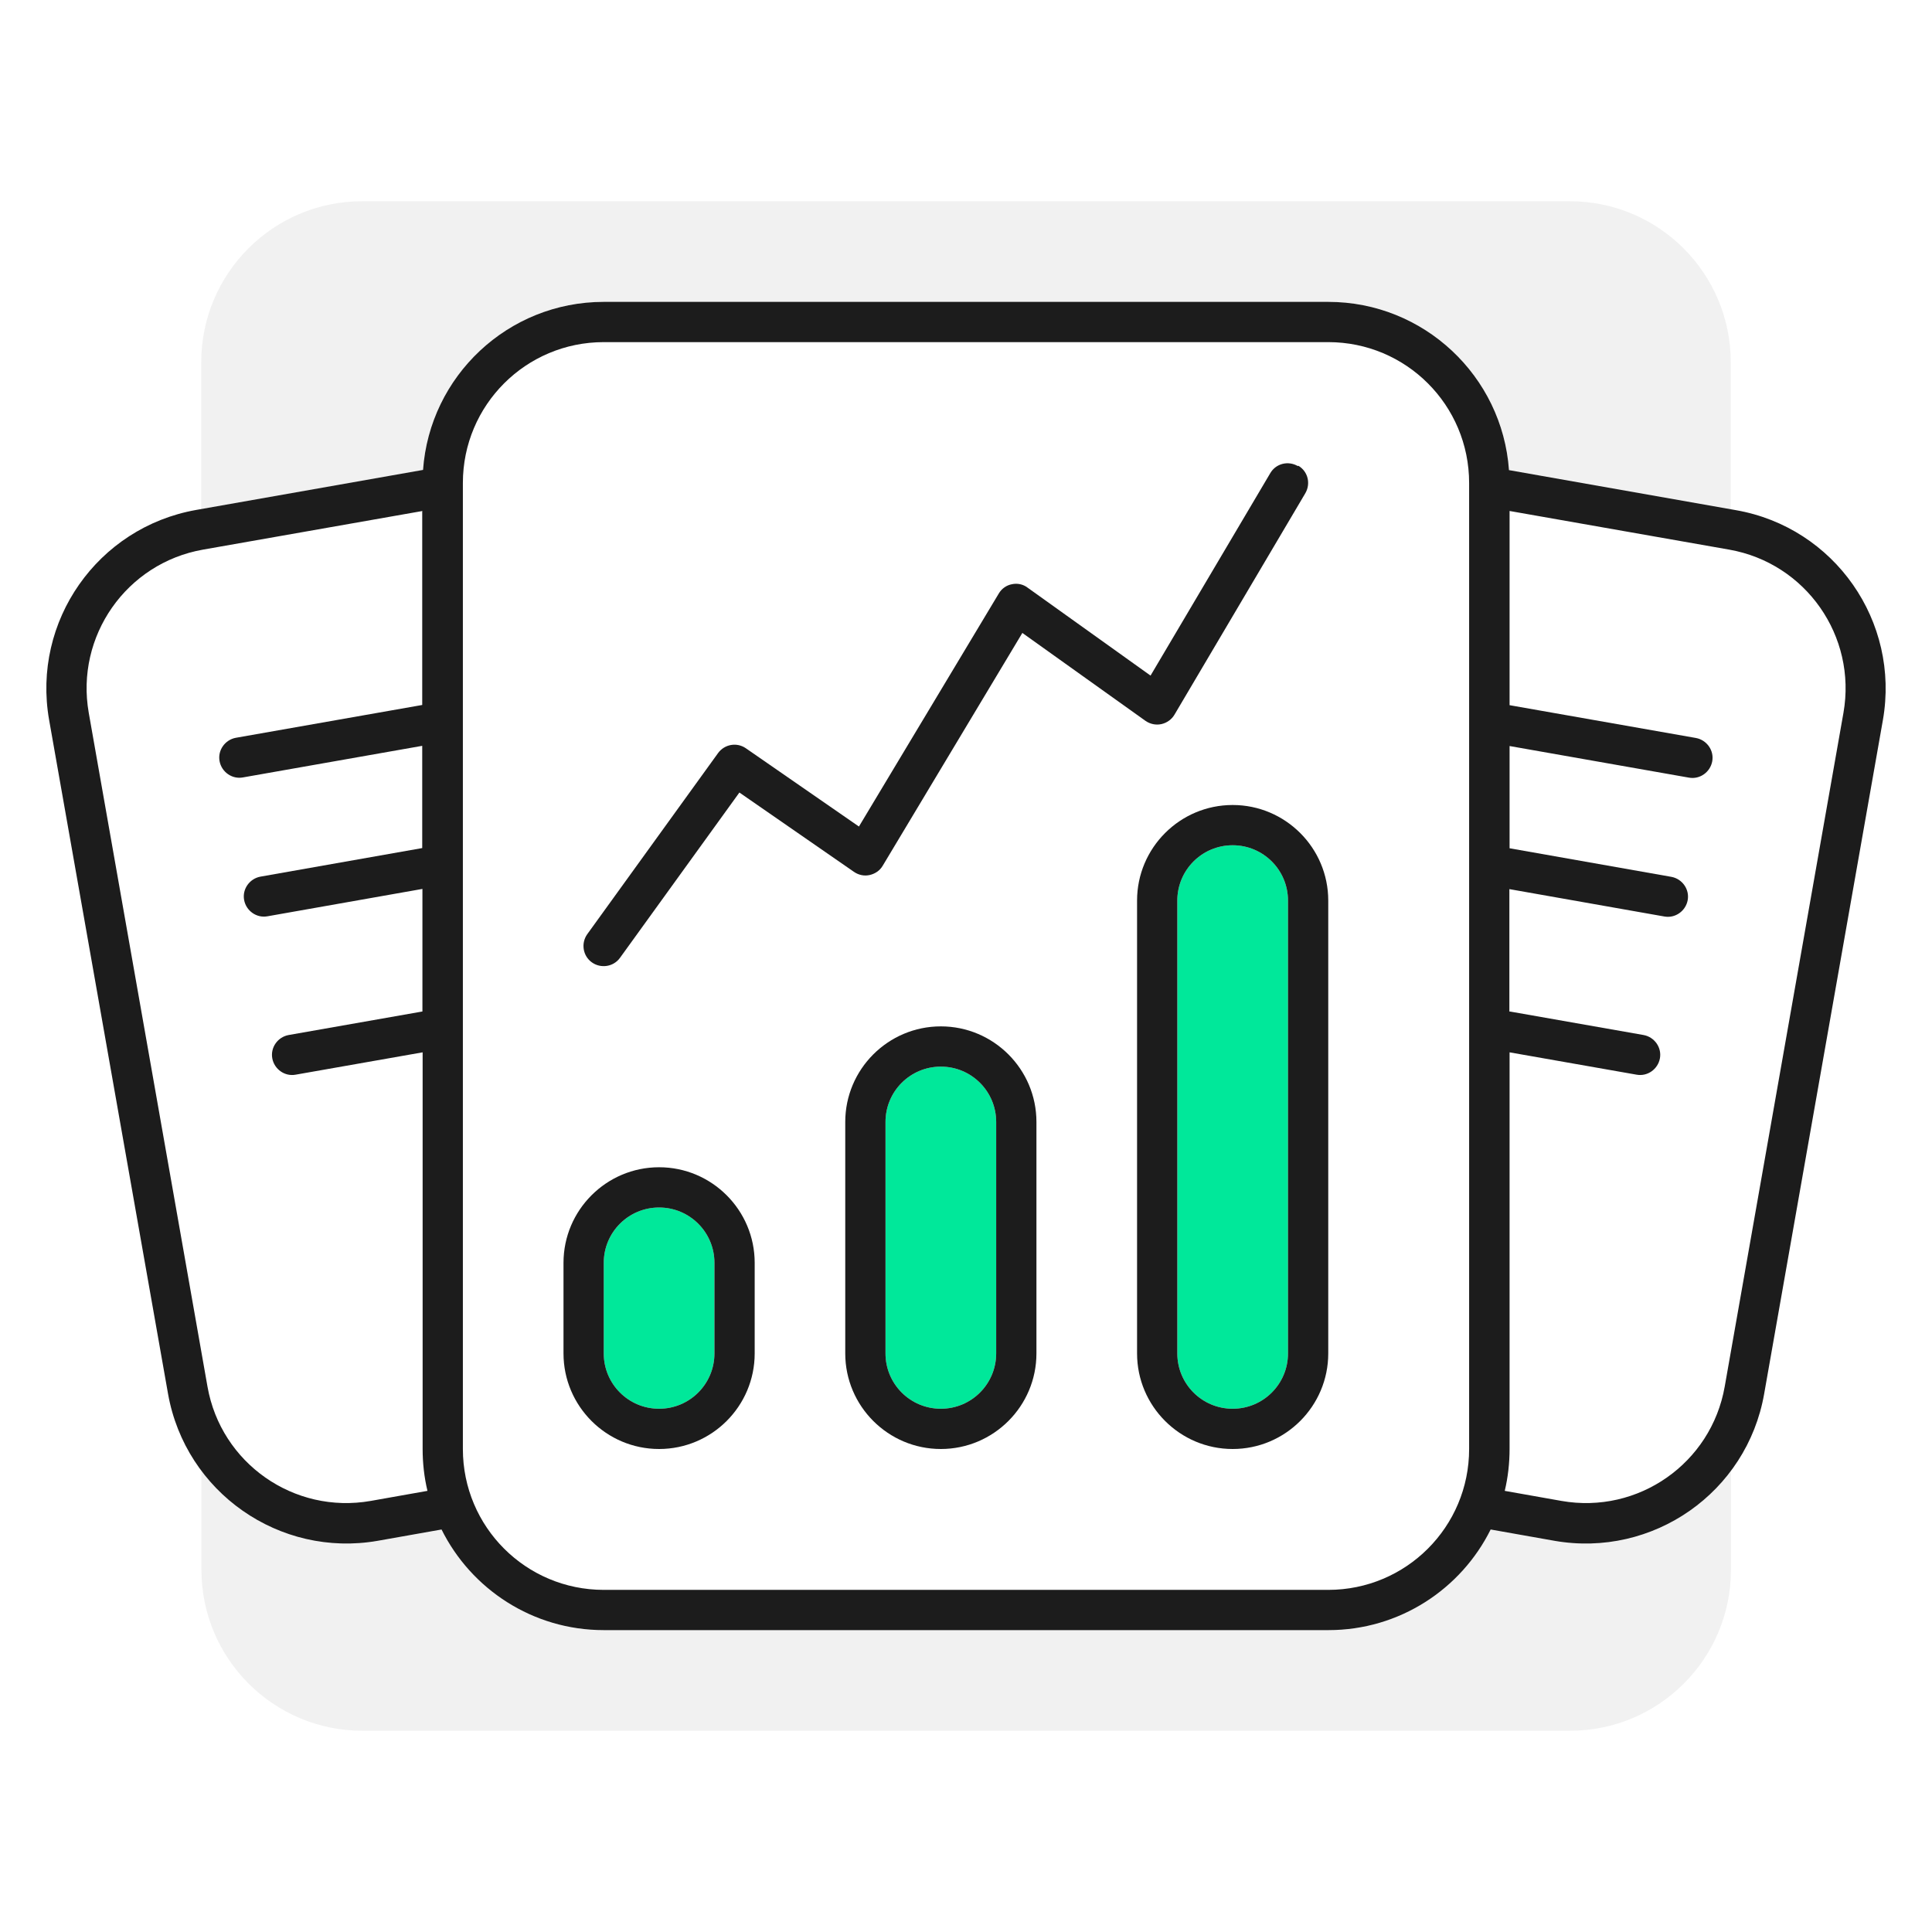
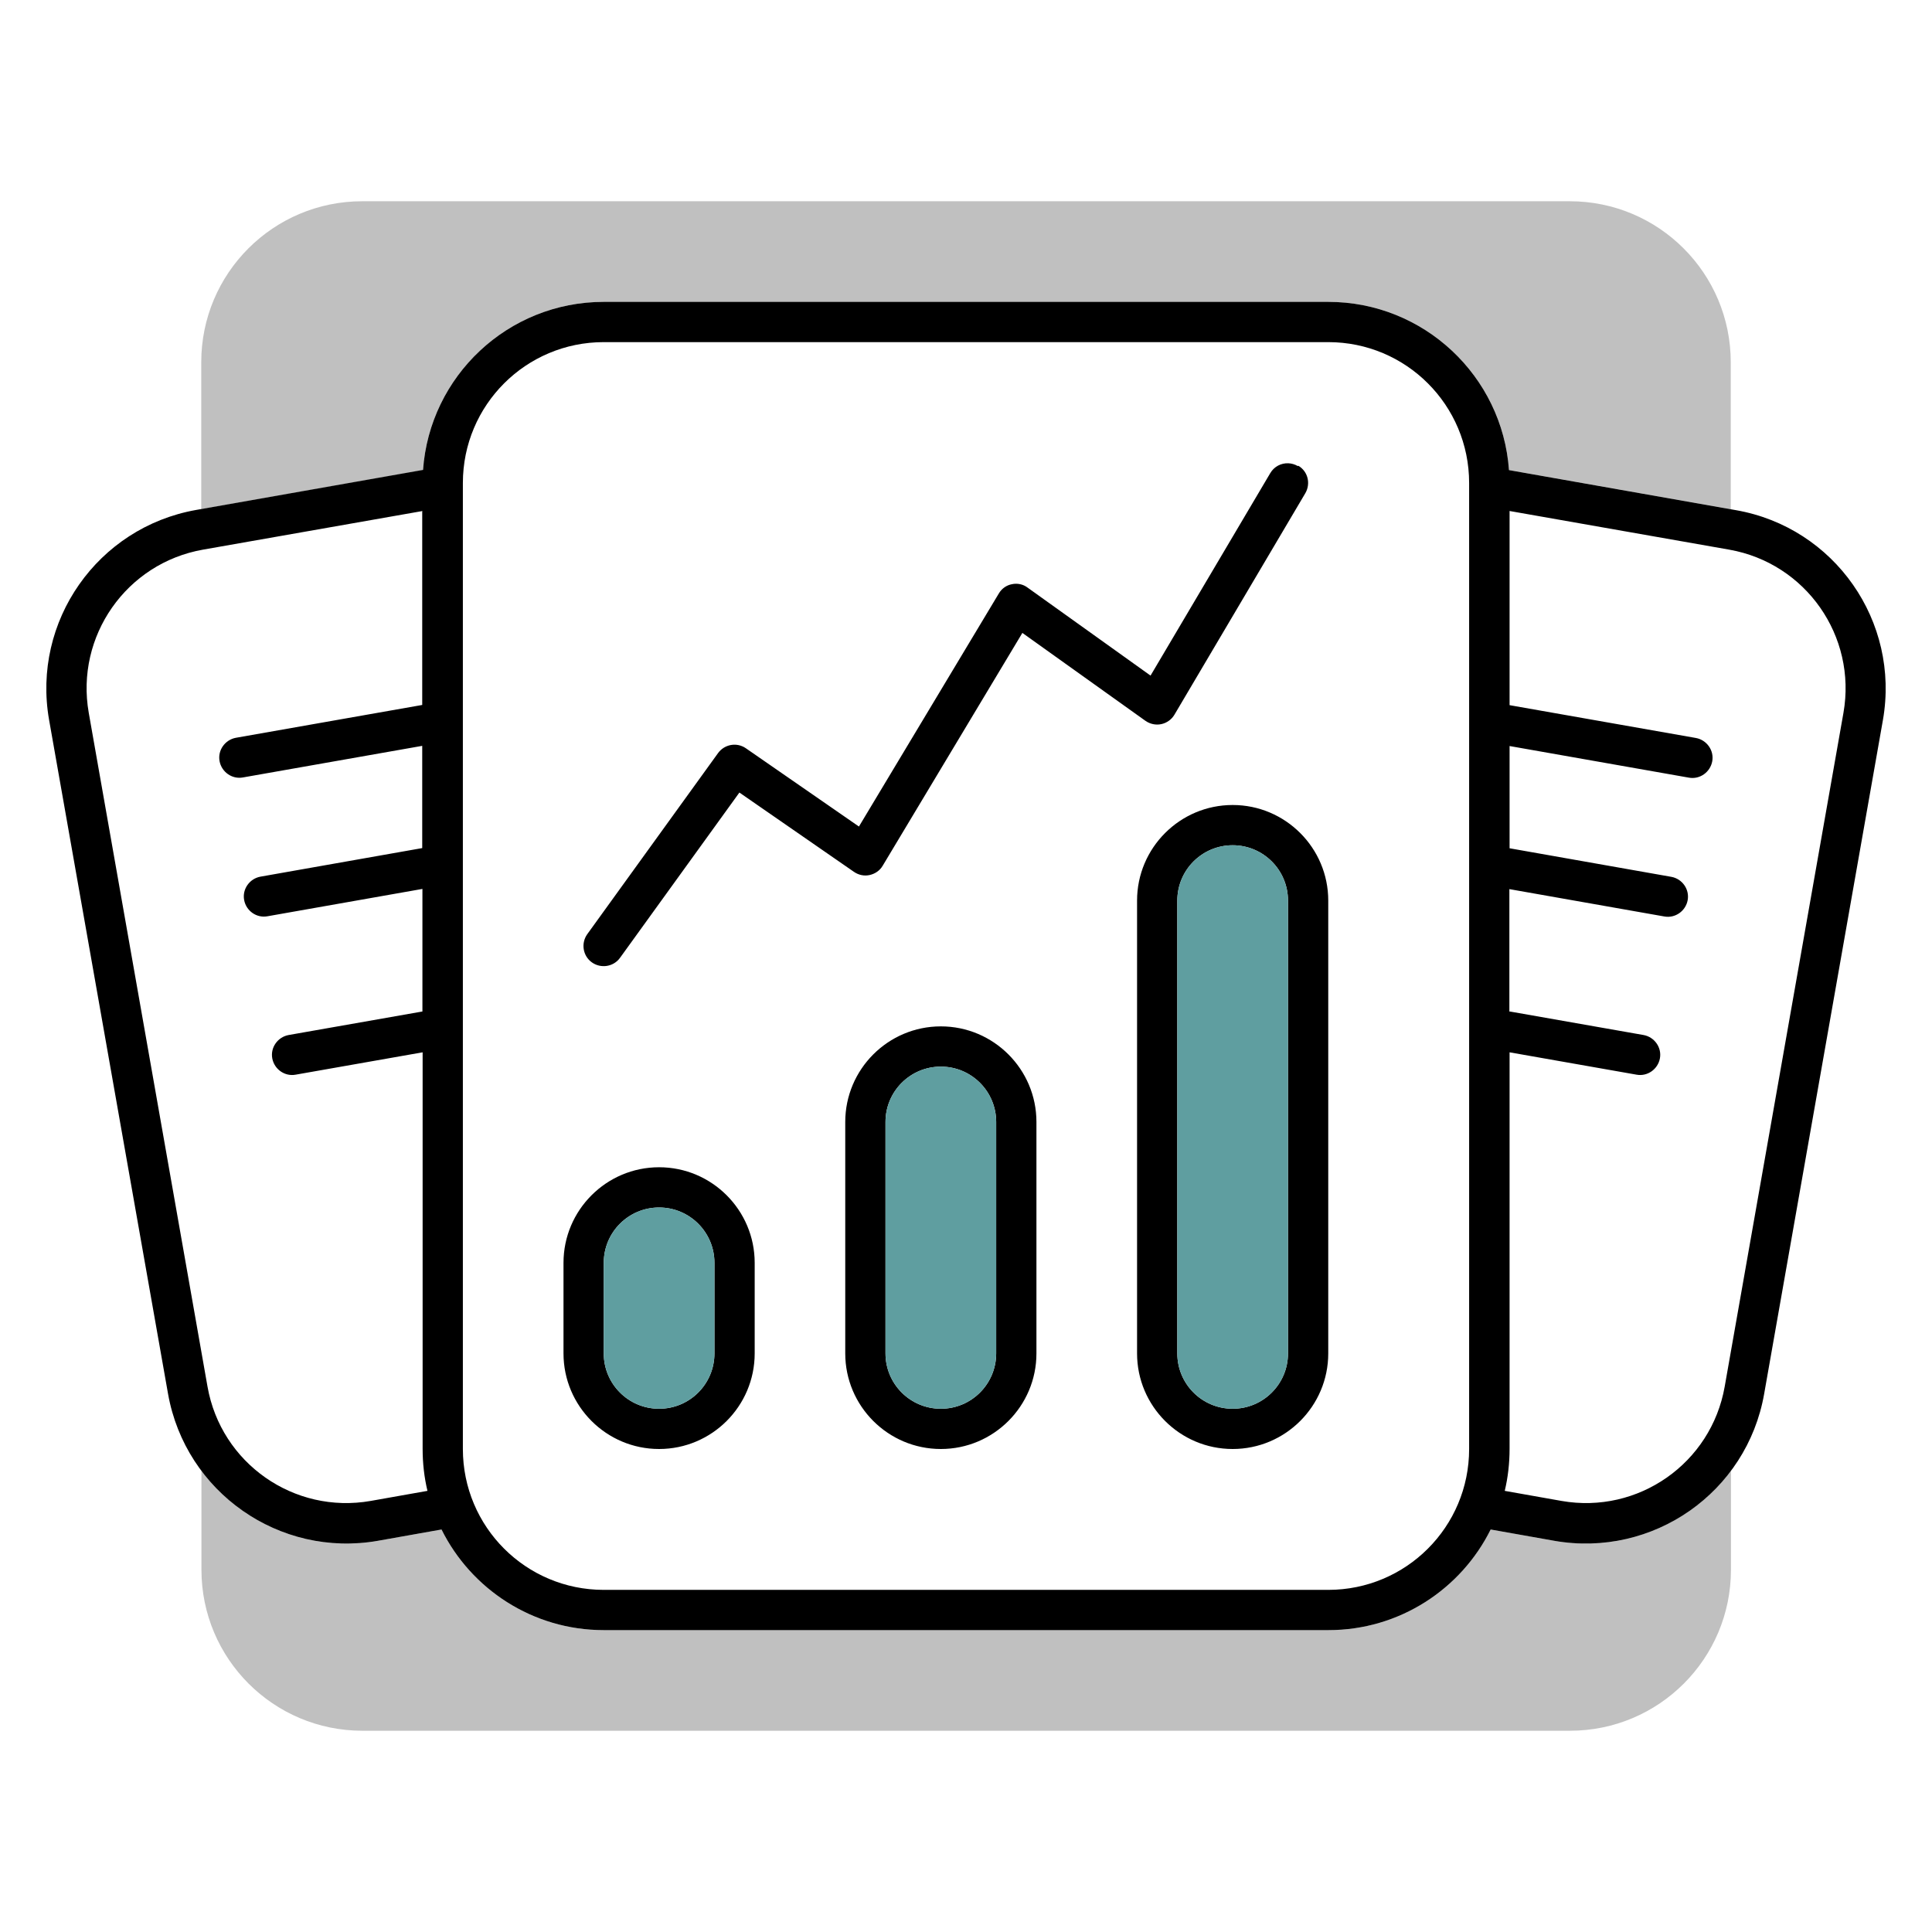
- <svg xmlns="http://www.w3.org/2000/svg" id="Layer_1" version="1.1" viewBox="0 0 96 96">
-   <defs>
-     <style>
-       .st0 {
-         fill: #00e89a;
-       }
- 
-       .st1, .st2 {
-         fill: #1c1c1c;
-         fill-rule: evenodd;
-       }
- 
-       .st2 {
-         fill-opacity: .06;
-       }
-     </style>
-   </defs>
-   <path id="Path" class="st1" d="M64.51,23.14c.48.28.63.89.35,1.37l-6.5,11c-.14.24-.38.41-.65.47-.27.06-.56,0-.79-.16l-6.12-4.37-6.94,11.57c-.14.24-.38.4-.65.46-.27.06-.55,0-.78-.16l-5.69-3.94-5.93,8.21c-.32.45-.95.55-1.4.23-.45-.32-.55-.95-.23-1.4l6.5-9c.32-.44.93-.55,1.38-.24l5.62,3.89,6.95-11.58c.14-.24.38-.41.65-.46.27-.06.56,0,.78.17l6.11,4.37,5.95-10.06c.28-.48.89-.63,1.37-.35Z" />
-   <path class="st0" d="M64,44.75c0-1.52-1.23-2.75-2.75-2.75s-2.75,1.23-2.75,2.75v22.5c0,1.52,1.23,2.75,2.75,2.75s2.75-1.23,2.75-2.75v-22.5Z" />
-   <path class="st0" d="M49.5,55.75c0-1.52-1.23-2.75-2.75-2.75s-2.75,1.23-2.75,2.75v11.5c0,1.52,1.23,2.75,2.75,2.75s2.75-1.23,2.75-2.75v-11.5Z" />
-   <path class="st0" d="M35.5,62.75c0-1.52-1.23-2.75-2.75-2.75s-2.75,1.23-2.75,2.75v4.5c0,1.52,1.23,2.75,2.75,2.75s2.75-1.23,2.75-2.75v-4.5Z" />
-   <g>
-     <path class="st2" d="M21.02,23.36c.33-4.67,4.22-8.36,8.98-8.36h36c4.75,0,8.65,3.69,8.98,8.36l11.02,1.94v-7.3c0-4.42-3.58-8-8-8H18c-4.42,0-8,3.58-8,8v7.3l11.02-1.94Z" />
-     <path class="st2" d="M77.23,76.56l-3.16-.56c-1.47,2.96-4.53,5-8.06,5H30c-3.53,0-6.59-2.04-8.06-5l-3.16.56c-3.46.61-6.8-.85-8.77-3.49v4.93c0,4.42,3.58,8,8,8h60c4.42,0,8-3.58,8-8v-4.93c-1.97,2.64-5.31,4.1-8.77,3.49Z" />
-   </g>
-   <path id="Shape" class="st1" d="M30,17c-3.87,0-7,3.13-7,7v48c0,3.87,3.13,7,7,7h36c3.87,0,7-3.13,7-7V24c0-3.87-3.13-7-7-7H30ZM21.02,23.36c.33-4.67,4.22-8.36,8.98-8.36h36c4.75,0,8.65,3.69,8.98,8.36l11.28,1.99c4.9.86,8.16,5.53,7.3,10.43l-5.9,33.48c-.86,4.9-5.53,8.16-10.43,7.3l-3.16-.56c-1.47,2.96-4.53,5-8.06,5H30c-3.53,0-6.59-2.04-8.06-5l-3.16.56c-4.89.86-9.56-2.41-10.43-7.3L2.44,35.77c-.86-4.9,2.41-9.56,7.3-10.43l11.28-1.99ZM21,25.39l-10.91,1.92c-3.81.67-6.35,4.3-5.68,8.11l5.9,33.48c.67,3.81,4.3,6.35,8.11,5.68l2.82-.5c-.16-.67-.24-1.37-.24-2.09v-19.7l-6.31,1.11c-.54.1-1.06-.27-1.16-.81-.1-.54.27-1.06.81-1.16l6.65-1.17v-6.09l-7.7,1.36c-.54.1-1.06-.27-1.16-.81s.27-1.06.81-1.16l8.04-1.42v-5.08l-8.91,1.57c-.54.1-1.06-.27-1.16-.81-.1-.54.27-1.06.81-1.16l9.26-1.63v-9.65ZM75,50.27v-6.09l7.7,1.36c.54.1,1.06-.27,1.16-.81s-.27-1.06-.81-1.16l-8.04-1.42v-5.08l8.91,1.57c.54.1,1.06-.27,1.16-.81s-.27-1.06-.81-1.16l-9.26-1.63v-9.65l10.91,1.92c3.81.67,6.35,4.3,5.68,8.11l-5.9,33.48c-.67,3.81-4.3,6.35-8.11,5.68l-2.82-.5c.16-.67.24-1.37.24-2.09v-19.7l6.31,1.11c.54.1,1.06-.27,1.16-.81.1-.54-.27-1.06-.81-1.16l-6.65-1.17Z" />
-   <path id="Shape1" data-name="Shape" class="st1" d="M61.25,42c-1.52,0-2.75,1.23-2.75,2.75v22.5c0,1.52,1.23,2.75,2.75,2.75s2.75-1.23,2.75-2.75v-22.5c0-1.52-1.23-2.75-2.75-2.75ZM56.5,44.75c0-2.62,2.13-4.75,4.75-4.75s4.75,2.13,4.75,4.75v22.5c0,2.62-2.13,4.75-4.75,4.75s-4.75-2.13-4.75-4.75v-22.5Z" />
-   <path id="Shape2" data-name="Shape" class="st1" d="M46.75,53c-1.52,0-2.75,1.23-2.75,2.75v11.5c0,1.52,1.23,2.75,2.75,2.75s2.75-1.23,2.75-2.75v-11.5c0-1.52-1.23-2.75-2.75-2.75ZM42,55.75c0-2.62,2.13-4.75,4.75-4.75s4.75,2.13,4.75,4.75v11.5c0,2.62-2.13,4.75-4.75,4.75s-4.75-2.13-4.75-4.75v-11.5Z" />
-   <path id="Shape3" data-name="Shape" class="st1" d="M32.75,60c-1.52,0-2.75,1.23-2.75,2.75v4.5c0,1.52,1.23,2.75,2.75,2.75s2.75-1.23,2.75-2.75v-4.5c0-1.52-1.23-2.75-2.75-2.75ZM28,62.75c0-2.62,2.13-4.75,4.75-4.75s4.75,2.13,4.75,4.75v4.5c0,2.62-2.13,4.75-4.75,4.75s-4.75-2.13-4.75-4.75v-4.5Z" />
+ <svg xmlns="http://www.w3.org/2000/svg" width="96" height="96" viewBox="0 0 96 96" version="1.1">
+   <path part="background" fill="silver" d="M 18 10 C 13.58 10 10 13.58 10 18 L 10 25.301 L 21.02 23.359 C 21.35 18.689 25.24 15 30 15 L 66 15 C 70.75 15 74.65 18.689 74.98 23.359 L 86 25.301 L 86 18 C 86 13.58 82.42 10 78 10 L 18 10 z M 10.01 73.07 L 10.01 78 C 10.01 82.42 13.59 86 18.01 86 L 78.01 86 C 82.43 86 86.01 82.42 86.01 78 L 86.01 73.07 C 84.04 75.71 80.7 77.171 77.24 76.561 L 77.23 76.561 L 74.07 76 C 72.6 78.96 69.54 81 66.01 81 L 30 81 C 26.47 81 23.409 78.96 21.939 76 L 18.781 76.561 C 15.321 77.171 11.98 75.71 10.01 73.07 z " />
+   <path part="outline" fill="black" d="M 30 15 C 25.24 15 21.35 18.689 21.02 23.359 L 21.02 23.35 L 9.74 25.34 C 4.85 26.21 1.579 30.87 2.439 35.77 L 8.35 69.26 C 9.22 74.15 13.889 77.421 18.779 76.561 L 21.939 76 C 23.409 78.96 26.47 81 30 81 L 66.01 81 C 69.54 81 72.6 78.96 74.07 76 L 77.23 76.561 C 82.13 77.421 86.8 74.16 87.66 69.26 L 93.561 35.779 C 94.421 30.879 91.16 26.21 86.26 25.35 L 74.98 23.359 C 74.65 18.689 70.75 15 66 15 L 30 15 z M 30 17 L 66 17 C 69.87 17 73 20.13 73 24 L 73 72 C 73 75.87 69.87 79 66 79 L 30 79 C 26.13 79 23 75.87 23 72 L 23 24 C 23 20.13 26.13 17 30 17 z M 64.016 23.02 C 63.661 23.005 63.312 23.18 63.119 23.51 L 57.17 33.57 L 51.061 29.199 C 50.841 29.029 50.549 28.969 50.279 29.029 C 50.009 29.079 49.771 29.25 49.631 29.49 L 42.68 41.07 L 37.061 37.18 C 36.611 36.87 36 36.98 35.68 37.42 L 29.18 46.42 C 28.86 46.87 28.96 47.5 29.41 47.82 C 29.86 48.14 30.491 48.04 30.811 47.59 L 36.74 39.381 L 42.43 43.32 C 42.66 43.48 42.941 43.54 43.211 43.48 C 43.481 43.42 43.719 43.26 43.859 43.02 L 50.801 31.449 L 56.92 35.82 C 57.15 35.98 57.441 36.04 57.711 35.98 C 57.981 35.92 58.219 35.75 58.359 35.51 L 64.859 24.51 C 65.139 24.03 64.99 23.421 64.51 23.141 L 64.49 23.16 C 64.34 23.073 64.177 23.026 64.016 23.02 z M 20.98 25.381 L 21 25.391 L 20.98 25.395 L 20.98 35.029 L 11.721 36.66 C 11.181 36.76 10.81 37.28 10.91 37.82 C 11.01 38.36 11.53 38.731 12.07 38.631 L 20.98 37.061 L 20.98 42.141 L 12.939 43.561 C 12.399 43.661 12.031 44.181 12.131 44.721 C 12.231 45.261 12.749 45.629 13.289 45.529 L 20.99 44.17 L 20.99 50.26 L 14.34 51.43 C 13.8 51.53 13.429 52.05 13.529 52.59 C 13.629 53.13 14.149 53.5 14.689 53.4 L 21 52.289 L 21 71.99 C 21 72.71 21.08 73.41 21.24 74.08 L 18.42 74.58 C 14.61 75.25 10.981 72.71 10.311 68.9 L 4.41 35.42 C 3.74 31.61 6.28 27.981 10.09 27.311 L 20.98 25.395 L 20.98 25.381 z M 75.01 25.391 L 85.92 27.311 C 89.73 27.981 92.27 31.61 91.6 35.42 L 85.699 68.9 C 85.029 72.71 81.4 75.25 77.59 74.58 L 74.77 74.08 C 74.93 73.41 75.01 72.71 75.01 71.99 L 75.01 52.289 L 81.32 53.4 C 81.86 53.5 82.38 53.13 82.48 52.59 C 82.58 52.05 82.21 51.53 81.67 51.43 L 75.02 50.26 L 75 50.27 L 75 44.18 L 82.699 45.539 C 83.239 45.639 83.759 45.27 83.859 44.73 C 83.959 44.19 83.591 43.67 83.051 43.57 L 75.01 42.15 L 75.01 37.07 L 83.92 38.641 C 84.46 38.741 84.98 38.37 85.08 37.83 C 85.18 37.29 84.81 36.77 84.27 36.67 L 75.01 35.039 L 75.01 25.391 z M 61.25 40 C 58.63 40 56.5 42.13 56.5 44.75 L 56.5 67.25 C 56.5 69.87 58.63 72 61.25 72 C 63.87 72 66 69.87 66 67.25 L 66 44.75 C 66 42.13 63.87 40 61.25 40 z M 61.25 42 C 62.77 42 64 43.23 64 44.75 L 64 67.25 C 64 68.77 62.77 70 61.25 70 C 59.73 70 58.5 68.77 58.5 67.25 L 58.5 44.75 C 58.5 43.23 59.73 42 61.25 42 z M 46.75 51 C 44.13 51 42 53.13 42 55.75 L 42 67.25 C 42 69.87 44.13 72 46.75 72 C 49.37 72 51.5 69.87 51.5 67.25 L 51.5 55.75 C 51.5 53.13 49.37 51 46.75 51 z M 46.75 53 C 48.27 53 49.5 54.23 49.5 55.75 L 49.5 67.25 C 49.5 68.77 48.27 70 46.75 70 C 45.23 70 44 68.77 44 67.25 L 44 55.75 C 44 54.23 45.23 53 46.75 53 z M 32.75 58 C 30.13 58 28 60.13 28 62.75 L 28 67.25 C 28 69.87 30.13 72 32.75 72 C 35.37 72 37.5 69.87 37.5 67.25 L 37.5 62.75 C 37.5 60.13 35.37 58 32.75 58 z M 32.75 60 C 34.27 60 35.5 61.23 35.5 62.75 L 35.5 67.25 C 35.5 68.77 34.27 70 32.75 70 C 31.23 70 30 68.77 30 67.25 L 30 62.75 C 30 61.23 31.23 60 32.75 60 z " />
+   <path part="highlight" fill="cadetblue" d="M 61.25 42 C 59.73 42 58.5 43.23 58.5 44.75 L 58.5 67.25 C 58.5 68.77 59.73 70 61.25 70 C 62.77 70 64 68.77 64 67.25 L 64 44.75 C 64 43.23 62.77 42 61.25 42 z M 46.75 53 C 45.23 53 44 54.23 44 55.75 L 44 67.25 C 44 68.77 45.23 70 46.75 70 C 48.27 70 49.5 68.77 49.5 67.25 L 49.5 55.75 C 49.5 54.23 48.27 53 46.75 53 z M 32.75 60 C 31.23 60 30 61.23 30 62.75 L 30 67.25 C 30 68.77 31.23 70 32.75 70 C 34.27 70 35.5 68.77 35.5 67.25 L 35.5 62.75 C 35.5 61.23 34.27 60 32.75 60 z " />
</svg>
